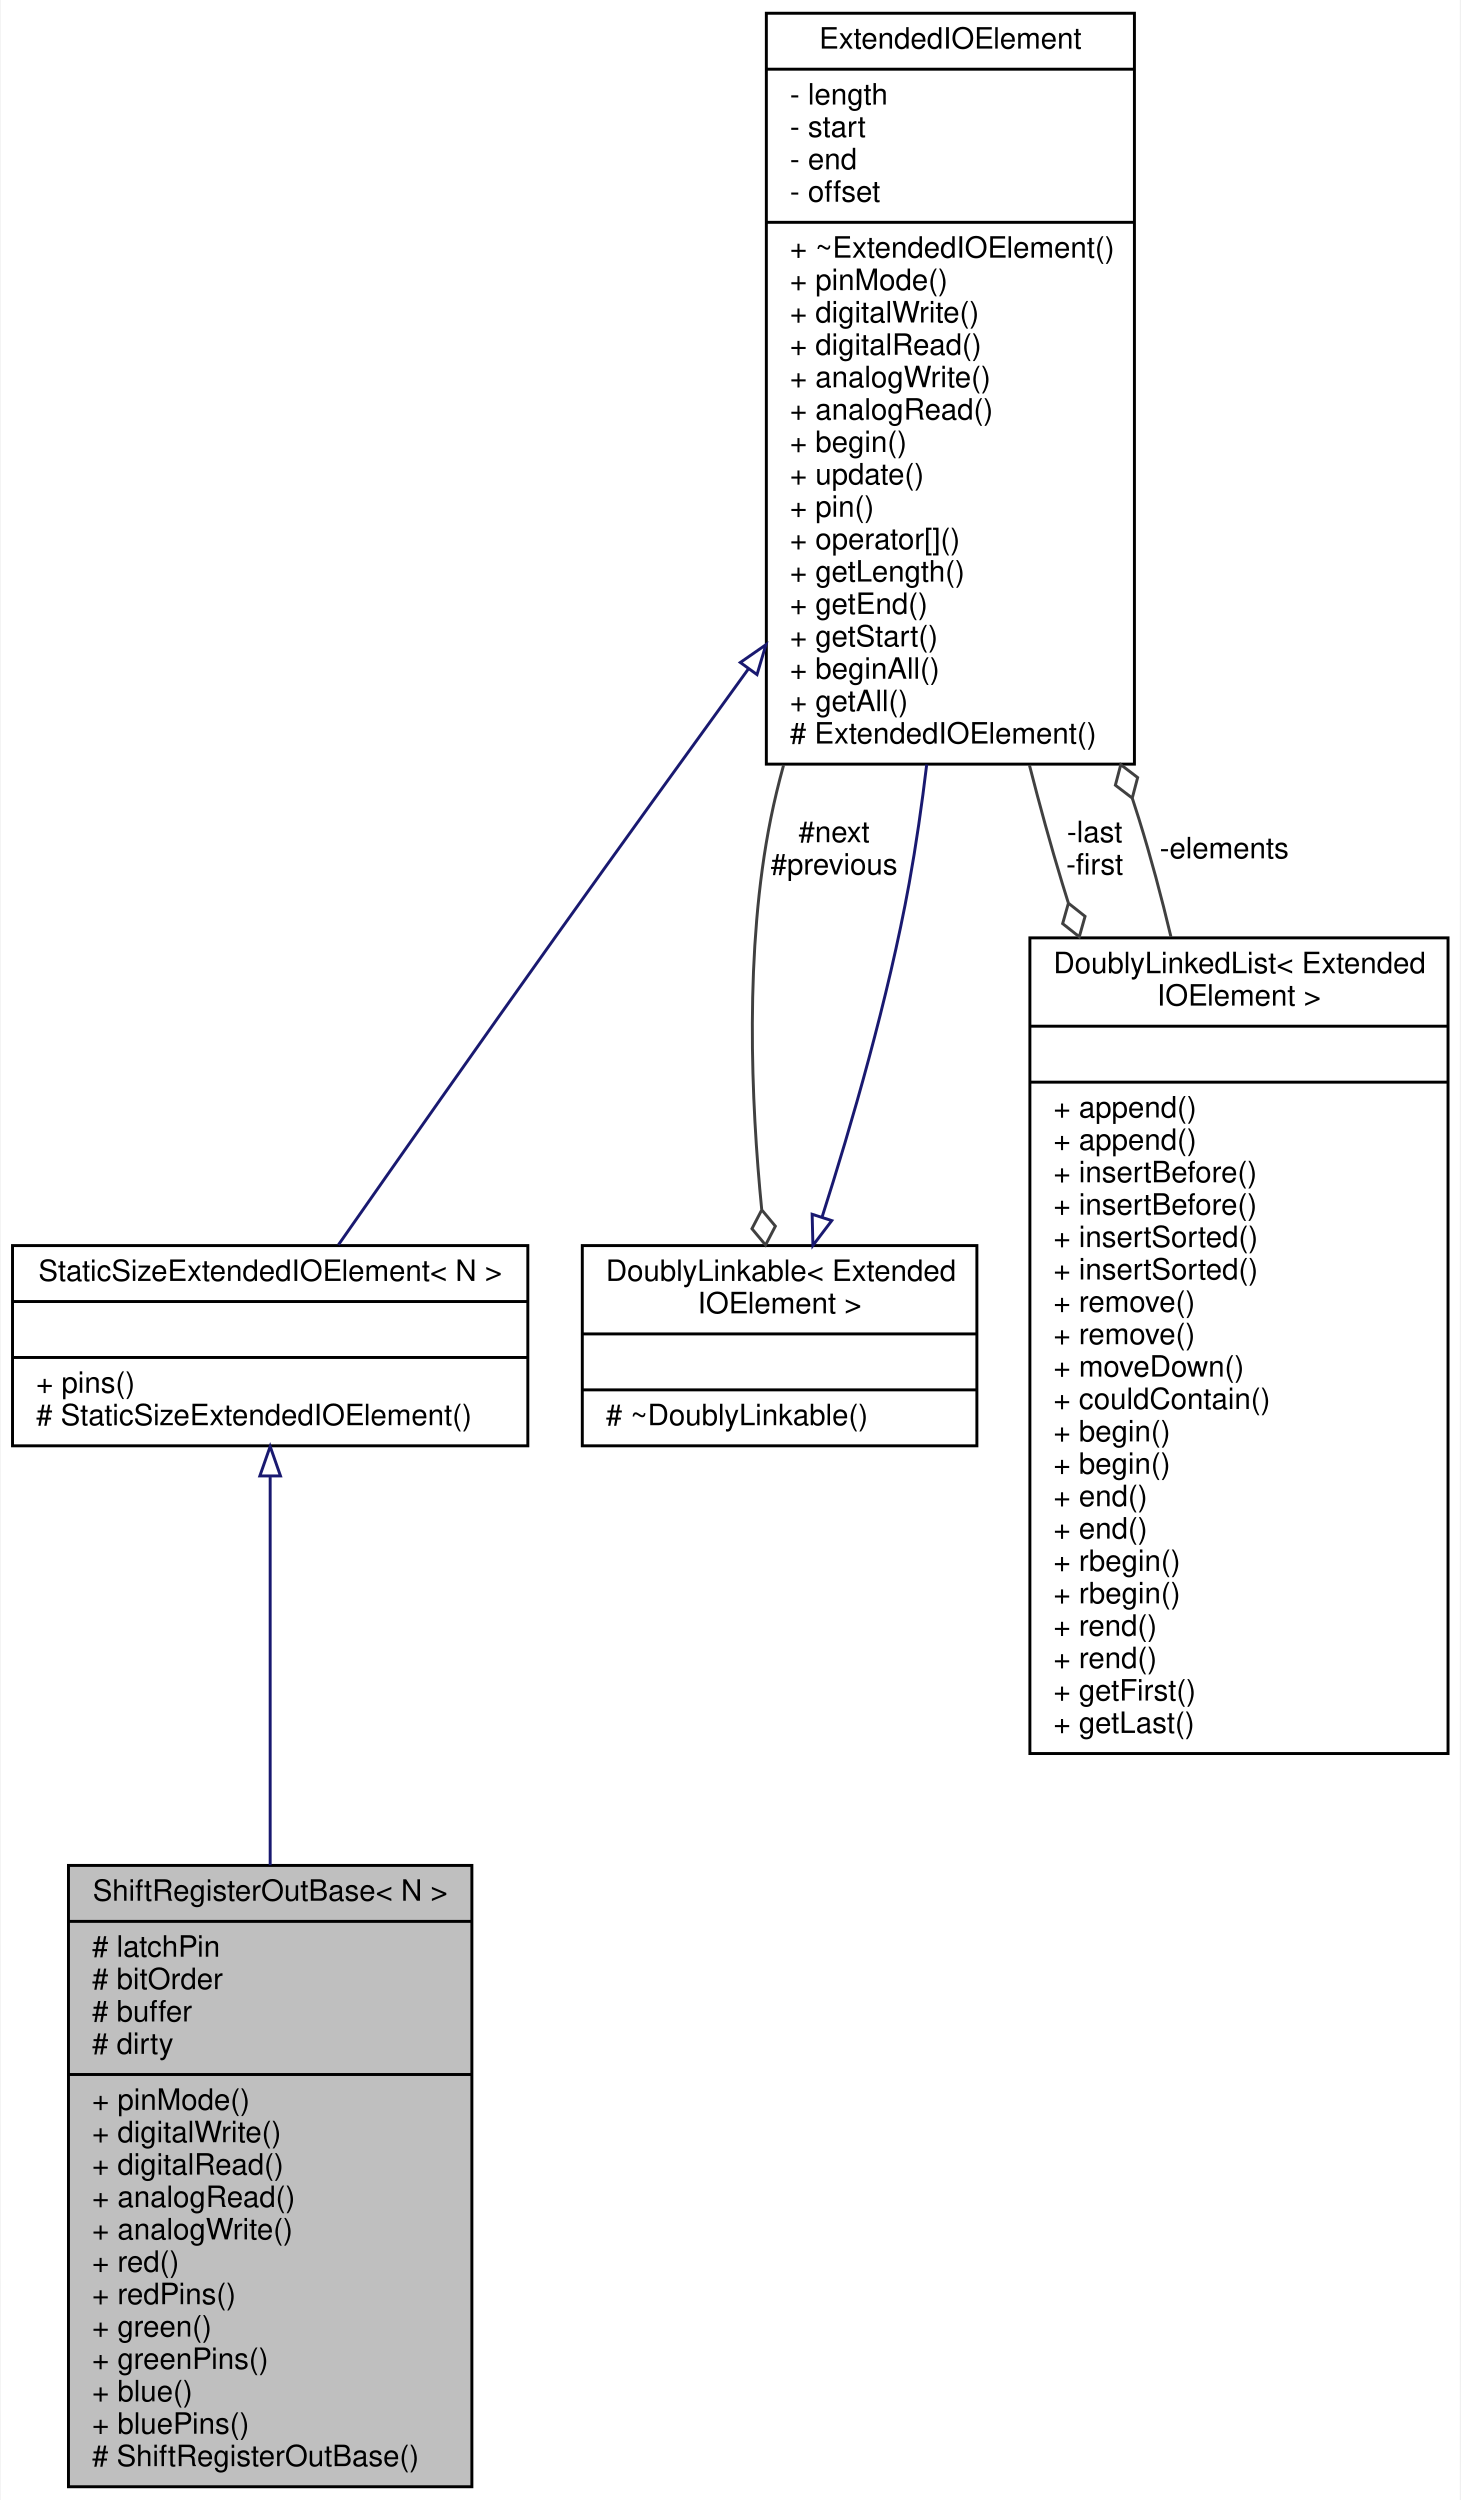
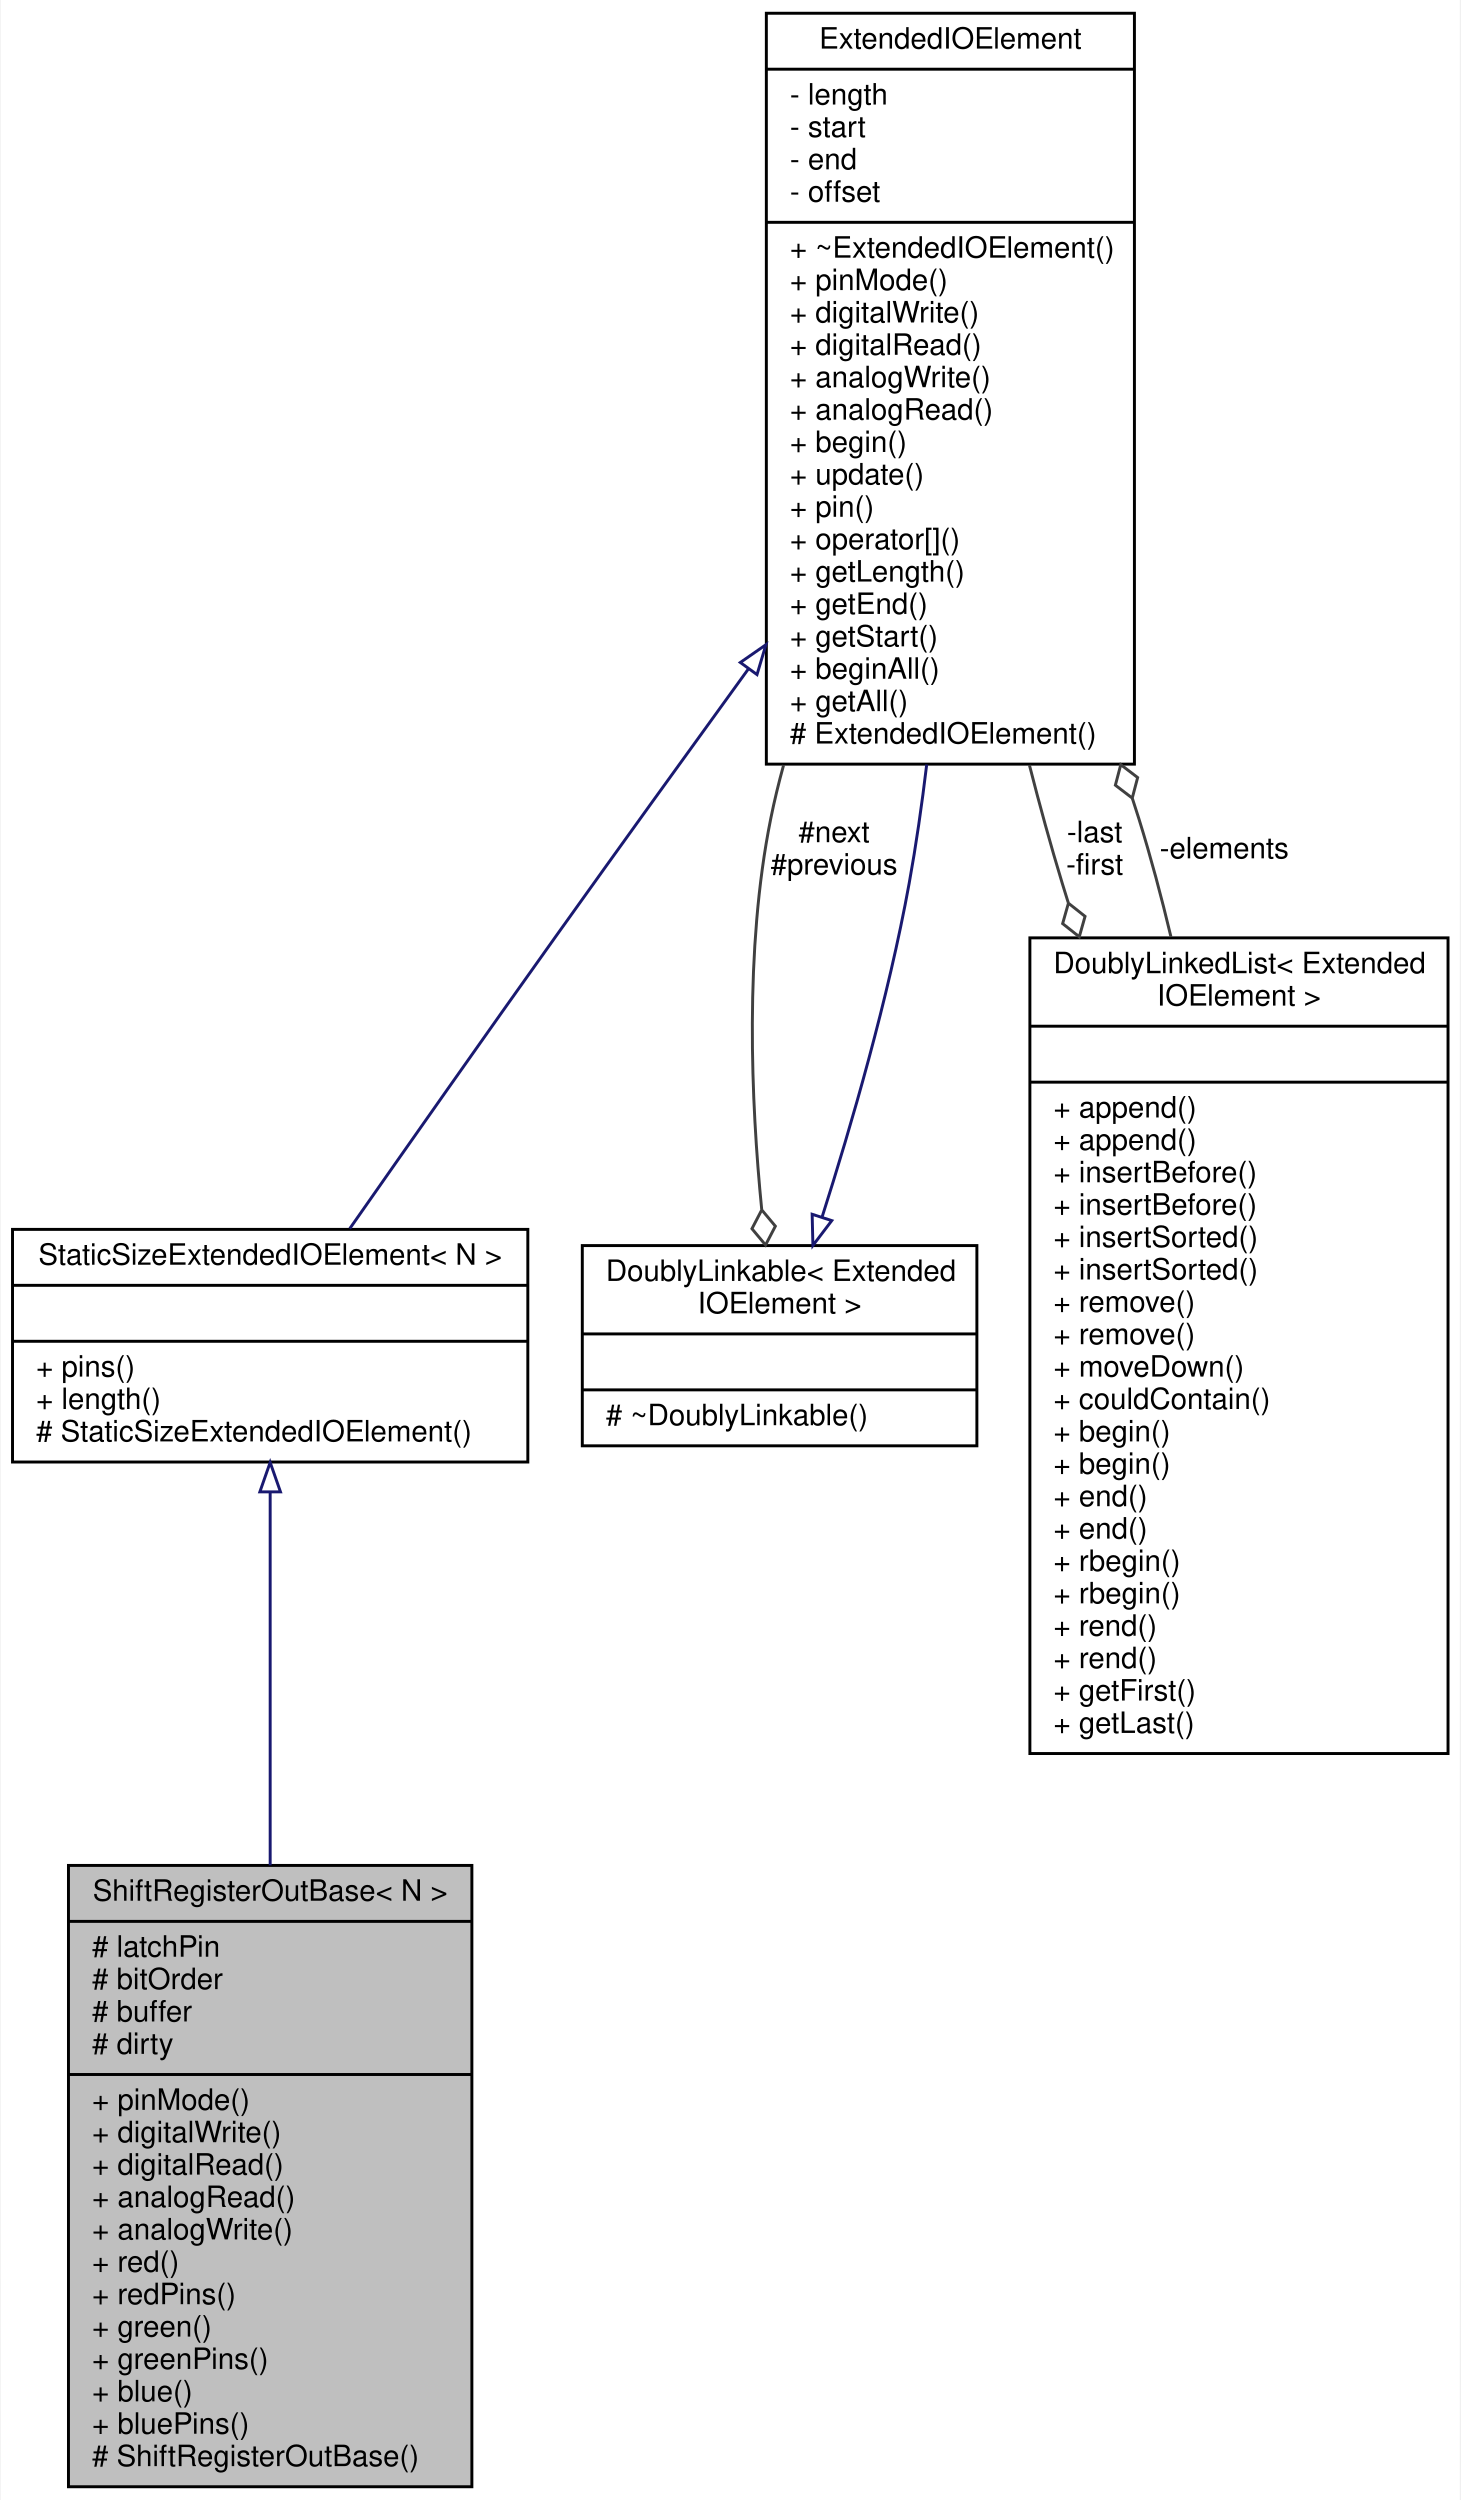
<svg xmlns="http://www.w3.org/2000/svg" xmlns:xlink="http://www.w3.org/1999/xlink" width="496pt" height="849pt" viewBox="0.00 0.00 495.50 849.00">
  <g id="graph0" class="graph" transform="scale(1 1) rotate(0) translate(4 845)">
    <polygon fill="white" stroke="none" points="-4,4 -4,-845 491.5,-845 491.5,4 -4,4" />
    <g id="node1" class="node">
      <g id="a_node1">
        <a xlink:title="A class for serial-in/parallel-out shift registers, like the 74HC595.">
          <polygon fill="#bfbfbf" stroke="black" points="19,-0.5 19,-211.5 156,-211.5 156,-0.5 19,-0.5" />
          <text text-anchor="middle" x="87.5" y="-199.5" font-family="Helvetica,sans-Serif" font-size="10.00">ShiftRegisterOutBase&lt; N &gt;</text>
          <polyline fill="none" stroke="black" points="19,-192.5 156,-192.5 " />
          <text text-anchor="start" x="27" y="-180.5" font-family="Helvetica,sans-Serif" font-size="10.00"># latchPin</text>
          <text text-anchor="start" x="27" y="-169.5" font-family="Helvetica,sans-Serif" font-size="10.00"># bitOrder</text>
          <text text-anchor="start" x="27" y="-158.5" font-family="Helvetica,sans-Serif" font-size="10.00"># buffer</text>
          <text text-anchor="start" x="27" y="-147.5" font-family="Helvetica,sans-Serif" font-size="10.00"># dirty</text>
          <polyline fill="none" stroke="black" points="19,-140.5 156,-140.5 " />
          <text text-anchor="start" x="27" y="-128.5" font-family="Helvetica,sans-Serif" font-size="10.00">+ pinMode()</text>
          <text text-anchor="start" x="27" y="-117.5" font-family="Helvetica,sans-Serif" font-size="10.00">+ digitalWrite()</text>
          <text text-anchor="start" x="27" y="-106.5" font-family="Helvetica,sans-Serif" font-size="10.00">+ digitalRead()</text>
          <text text-anchor="start" x="27" y="-95.5" font-family="Helvetica,sans-Serif" font-size="10.00">+ analogRead()</text>
          <text text-anchor="start" x="27" y="-84.5" font-family="Helvetica,sans-Serif" font-size="10.00">+ analogWrite()</text>
          <text text-anchor="start" x="27" y="-73.5" font-family="Helvetica,sans-Serif" font-size="10.00">+ red()</text>
          <text text-anchor="start" x="27" y="-62.5" font-family="Helvetica,sans-Serif" font-size="10.00">+ redPins()</text>
          <text text-anchor="start" x="27" y="-51.5" font-family="Helvetica,sans-Serif" font-size="10.00">+ green()</text>
          <text text-anchor="start" x="27" y="-40.5" font-family="Helvetica,sans-Serif" font-size="10.00">+ greenPins()</text>
          <text text-anchor="start" x="27" y="-29.5" font-family="Helvetica,sans-Serif" font-size="10.00">+ blue()</text>
          <text text-anchor="start" x="27" y="-18.5" font-family="Helvetica,sans-Serif" font-size="10.00">+ bluePins()</text>
          <text text-anchor="start" x="27" y="-7.5" font-family="Helvetica,sans-Serif" font-size="10.00"># ShiftRegisterOutBase()</text>
        </a>
      </g>
    </g>
    <g id="node2" class="node">
      <g id="a_node2">
        <a xlink:href="../../d1/d13/classStaticSizeExtendedIOElement.html" target="_top" xlink:title="A class for ExtendedIOElement::s with a fixed size.">
-           <polygon fill="white" stroke="black" points="0,-354 0,-422 175,-422 175,-354 0,-354" />
-           <text text-anchor="middle" x="87.5" y="-410" font-family="Helvetica,sans-Serif" font-size="10.00">StaticSizeExtendedIOElement&lt; N &gt;</text>
-           <polyline fill="none" stroke="black" points="0,-403 175,-403 " />
-           <text text-anchor="middle" x="87.5" y="-391" font-family="Helvetica,sans-Serif" font-size="10.00"> </text>
-           <polyline fill="none" stroke="black" points="0,-384 175,-384 " />
-           <text text-anchor="start" x="8" y="-372" font-family="Helvetica,sans-Serif" font-size="10.00">+ pins()</text>
-           <text text-anchor="start" x="8" y="-361" font-family="Helvetica,sans-Serif" font-size="10.00"># StaticSizeExtendedIOElement()</text>
+           <polygon fill="white" stroke="black" points="0,-348.5 0,-427.5 175,-427.5 175,-348.5 0,-348.5" />
+           <text text-anchor="middle" x="87.5" y="-415.5" font-family="Helvetica,sans-Serif" font-size="10.00">StaticSizeExtendedIOElement&lt; N &gt;</text>
+           <polyline fill="none" stroke="black" points="0,-408.5 175,-408.5 " />
+           <text text-anchor="middle" x="87.5" y="-396.5" font-family="Helvetica,sans-Serif" font-size="10.00"> </text>
+           <polyline fill="none" stroke="black" points="0,-389.5 175,-389.5 " />
+           <text text-anchor="start" x="8" y="-377.5" font-family="Helvetica,sans-Serif" font-size="10.00">+ pins()</text>
+           <text text-anchor="start" x="8" y="-366.5" font-family="Helvetica,sans-Serif" font-size="10.00">+ length()</text>
+           <text text-anchor="start" x="8" y="-355.5" font-family="Helvetica,sans-Serif" font-size="10.00"># StaticSizeExtendedIOElement()</text>
        </a>
      </g>
    </g>
    <g id="edge1" class="edge">
-       <path fill="none" stroke="midnightblue" d="M87.5,-343.387C87.5,-308.188 87.5,-257.191 87.5,-211.568" />
-       <polygon fill="none" stroke="midnightblue" points="84,-343.781 87.5,-353.781 91,-343.781 84,-343.781" />
+       <path fill="none" stroke="midnightblue" d="M87.5,-337.978C87.5,-303.082 87.5,-254.883 87.5,-211.539" />
+       <polygon fill="none" stroke="midnightblue" points="84,-338.361 87.5,-348.361 91,-338.361 84,-338.361" />
    </g>
    <g id="node3" class="node">
      <g id="a_node3">
        <a xlink:href="../../de/d4e/classExtendedIOElement.html" target="_top" xlink:title="An abstract base class for Extended Input/Output elements.">
          <polygon fill="white" stroke="black" points="256,-585.5 256,-840.5 381,-840.5 381,-585.5 256,-585.5" />
          <text text-anchor="middle" x="318.5" y="-828.5" font-family="Helvetica,sans-Serif" font-size="10.00">ExtendedIOElement</text>
          <polyline fill="none" stroke="black" points="256,-821.5 381,-821.5 " />
          <text text-anchor="start" x="264" y="-809.5" font-family="Helvetica,sans-Serif" font-size="10.00">- length</text>
          <text text-anchor="start" x="264" y="-798.5" font-family="Helvetica,sans-Serif" font-size="10.00">- start</text>
          <text text-anchor="start" x="264" y="-787.5" font-family="Helvetica,sans-Serif" font-size="10.00">- end</text>
          <text text-anchor="start" x="264" y="-776.5" font-family="Helvetica,sans-Serif" font-size="10.00">- offset</text>
          <polyline fill="none" stroke="black" points="256,-769.5 381,-769.5 " />
          <text text-anchor="start" x="264" y="-757.5" font-family="Helvetica,sans-Serif" font-size="10.00">+ ~ExtendedIOElement()</text>
          <text text-anchor="start" x="264" y="-746.5" font-family="Helvetica,sans-Serif" font-size="10.00">+ pinMode()</text>
          <text text-anchor="start" x="264" y="-735.5" font-family="Helvetica,sans-Serif" font-size="10.00">+ digitalWrite()</text>
          <text text-anchor="start" x="264" y="-724.5" font-family="Helvetica,sans-Serif" font-size="10.00">+ digitalRead()</text>
          <text text-anchor="start" x="264" y="-713.5" font-family="Helvetica,sans-Serif" font-size="10.00">+ analogWrite()</text>
          <text text-anchor="start" x="264" y="-702.5" font-family="Helvetica,sans-Serif" font-size="10.00">+ analogRead()</text>
          <text text-anchor="start" x="264" y="-691.5" font-family="Helvetica,sans-Serif" font-size="10.00">+ begin()</text>
          <text text-anchor="start" x="264" y="-680.5" font-family="Helvetica,sans-Serif" font-size="10.00">+ update()</text>
          <text text-anchor="start" x="264" y="-669.5" font-family="Helvetica,sans-Serif" font-size="10.00">+ pin()</text>
          <text text-anchor="start" x="264" y="-658.5" font-family="Helvetica,sans-Serif" font-size="10.00">+ operator[]()</text>
          <text text-anchor="start" x="264" y="-647.5" font-family="Helvetica,sans-Serif" font-size="10.00">+ getLength()</text>
          <text text-anchor="start" x="264" y="-636.5" font-family="Helvetica,sans-Serif" font-size="10.00">+ getEnd()</text>
          <text text-anchor="start" x="264" y="-625.5" font-family="Helvetica,sans-Serif" font-size="10.00">+ getStart()</text>
          <text text-anchor="start" x="264" y="-614.5" font-family="Helvetica,sans-Serif" font-size="10.00">+ beginAll()</text>
          <text text-anchor="start" x="264" y="-603.5" font-family="Helvetica,sans-Serif" font-size="10.00">+ getAll()</text>
          <text text-anchor="start" x="264" y="-592.5" font-family="Helvetica,sans-Serif" font-size="10.00"># ExtendedIOElement()</text>
        </a>
      </g>
    </g>
    <g id="edge2" class="edge">
-       <path fill="none" stroke="midnightblue" d="M249.978,-617.942C228.89,-588.85 205.661,-556.656 184.5,-527 159.07,-491.362 130.261,-450.285 110.692,-422.275" />
+       <path fill="none" stroke="midnightblue" d="M249.978,-617.942C228.89,-588.85 205.661,-556.656 184.5,-527 160.686,-493.627 133.909,-455.483 114.531,-427.768" />
      <polygon fill="none" stroke="midnightblue" points="247.161,-620.02 255.865,-626.061 252.828,-615.91 247.161,-620.02" />
    </g>
    <g id="node4" class="node">
      <g id="a_node4">
        <a xlink:href="../../d4/d23/classDoublyLinkable.html" target="_top" xlink:title=" ">
          <polygon fill="white" stroke="black" points="193.5,-354 193.5,-422 327.5,-422 327.5,-354 193.5,-354" />
          <text text-anchor="start" x="201.5" y="-410" font-family="Helvetica,sans-Serif" font-size="10.00">DoublyLinkable&lt; Extended</text>
          <text text-anchor="middle" x="260.5" y="-399" font-family="Helvetica,sans-Serif" font-size="10.00">IOElement &gt;</text>
          <polyline fill="none" stroke="black" points="193.5,-392 327.5,-392 " />
          <text text-anchor="middle" x="260.5" y="-380" font-family="Helvetica,sans-Serif" font-size="10.00"> </text>
          <polyline fill="none" stroke="black" points="193.5,-373 327.5,-373 " />
          <text text-anchor="start" x="201.5" y="-361" font-family="Helvetica,sans-Serif" font-size="10.00"># ~DoublyLinkable()</text>
        </a>
      </g>
    </g>
    <g id="edge4" class="edge">
      <path fill="none" stroke="#404040" d="M261.864,-585.197C260.188,-579.108 258.715,-573.023 257.5,-567 248.532,-522.554 250.827,-470.594 254.422,-434.327" />
      <polygon fill="none" stroke="#404040" points="254.444,-434.123 251.111,-427.728 255.732,-422.192 259.065,-428.587 254.444,-434.123" />
      <text text-anchor="middle" x="279" y="-559" font-family="Helvetica,sans-Serif" font-size="10.00"> #next</text>
      <text text-anchor="middle" x="279" y="-548" font-family="Helvetica,sans-Serif" font-size="10.00">#previous</text>
    </g>
    <g id="node5" class="node">
      <g id="a_node5">
        <a xlink:href="../../dd/d16/classDoublyLinkedList.html" target="_top" xlink:title=" ">
          <polygon fill="white" stroke="black" points="345.5,-249.5 345.5,-526.5 487.5,-526.5 487.5,-249.5 345.5,-249.5" />
          <text text-anchor="start" x="353.5" y="-514.5" font-family="Helvetica,sans-Serif" font-size="10.00">DoublyLinkedList&lt; Extended</text>
          <text text-anchor="middle" x="416.5" y="-503.5" font-family="Helvetica,sans-Serif" font-size="10.00">IOElement &gt;</text>
          <polyline fill="none" stroke="black" points="345.5,-496.5 487.5,-496.5 " />
          <text text-anchor="middle" x="416.5" y="-484.5" font-family="Helvetica,sans-Serif" font-size="10.00"> </text>
          <polyline fill="none" stroke="black" points="345.5,-477.5 487.5,-477.5 " />
          <text text-anchor="start" x="353.5" y="-465.5" font-family="Helvetica,sans-Serif" font-size="10.00">+ append()</text>
          <text text-anchor="start" x="353.5" y="-454.5" font-family="Helvetica,sans-Serif" font-size="10.00">+ append()</text>
          <text text-anchor="start" x="353.5" y="-443.5" font-family="Helvetica,sans-Serif" font-size="10.00">+ insertBefore()</text>
          <text text-anchor="start" x="353.5" y="-432.5" font-family="Helvetica,sans-Serif" font-size="10.00">+ insertBefore()</text>
          <text text-anchor="start" x="353.5" y="-421.5" font-family="Helvetica,sans-Serif" font-size="10.00">+ insertSorted()</text>
          <text text-anchor="start" x="353.5" y="-410.5" font-family="Helvetica,sans-Serif" font-size="10.00">+ insertSorted()</text>
          <text text-anchor="start" x="353.5" y="-399.5" font-family="Helvetica,sans-Serif" font-size="10.00">+ remove()</text>
          <text text-anchor="start" x="353.5" y="-388.5" font-family="Helvetica,sans-Serif" font-size="10.00">+ remove()</text>
          <text text-anchor="start" x="353.5" y="-377.5" font-family="Helvetica,sans-Serif" font-size="10.00">+ moveDown()</text>
          <text text-anchor="start" x="353.5" y="-366.5" font-family="Helvetica,sans-Serif" font-size="10.00">+ couldContain()</text>
          <text text-anchor="start" x="353.5" y="-355.5" font-family="Helvetica,sans-Serif" font-size="10.00">+ begin()</text>
          <text text-anchor="start" x="353.5" y="-344.5" font-family="Helvetica,sans-Serif" font-size="10.00">+ begin()</text>
          <text text-anchor="start" x="353.5" y="-333.5" font-family="Helvetica,sans-Serif" font-size="10.00">+ end()</text>
          <text text-anchor="start" x="353.5" y="-322.5" font-family="Helvetica,sans-Serif" font-size="10.00">+ end()</text>
          <text text-anchor="start" x="353.5" y="-311.5" font-family="Helvetica,sans-Serif" font-size="10.00">+ rbegin()</text>
          <text text-anchor="start" x="353.5" y="-300.5" font-family="Helvetica,sans-Serif" font-size="10.00">+ rbegin()</text>
          <text text-anchor="start" x="353.5" y="-289.5" font-family="Helvetica,sans-Serif" font-size="10.00">+ rend()</text>
          <text text-anchor="start" x="353.5" y="-278.5" font-family="Helvetica,sans-Serif" font-size="10.00">+ rend()</text>
          <text text-anchor="start" x="353.5" y="-267.5" font-family="Helvetica,sans-Serif" font-size="10.00">+ getFirst()</text>
          <text text-anchor="start" x="353.5" y="-256.5" font-family="Helvetica,sans-Serif" font-size="10.00">+ getLast()</text>
        </a>
      </g>
    </g>
    <g id="edge6" class="edge">
      <path fill="none" stroke="#404040" d="M345.335,-585.204C348.821,-571.56 352.561,-557.943 356.5,-545 357.153,-542.855 357.821,-540.698 358.503,-538.53" />
      <polygon fill="none" stroke="#404040" points="358.584,-538.279 356.621,-531.34 362.271,-526.86 364.234,-533.799 358.584,-538.279" />
      <text text-anchor="middle" x="367.5" y="-559" font-family="Helvetica,sans-Serif" font-size="10.00"> -last</text>
      <text text-anchor="middle" x="367.5" y="-548" font-family="Helvetica,sans-Serif" font-size="10.00">-first</text>
    </g>
    <g id="edge3" class="edge">
      <path fill="none" stroke="midnightblue" d="M274.926,-431.678C284.838,-462.744 297.437,-506.023 304.5,-545 306.861,-558.026 308.824,-571.697 310.458,-585.372" />
      <polygon fill="none" stroke="midnightblue" points="278.218,-430.481 271.813,-422.041 271.557,-432.633 278.218,-430.481" />
    </g>
    <g id="edge5" class="edge">
      <path fill="none" stroke="#404040" d="M393.418,-526.798C390.159,-540.486 386.526,-554.085 382.5,-567 381.794,-569.266 381.062,-571.543 380.308,-573.83" />
      <polygon fill="none" stroke="#404040" points="380.261,-573.967 382.094,-580.942 376.362,-585.316 374.529,-578.342 380.261,-573.967" />
      <text text-anchor="middle" x="411.5" y="-553.5" font-family="Helvetica,sans-Serif" font-size="10.00"> -elements</text>
    </g>
  </g>
</svg>
